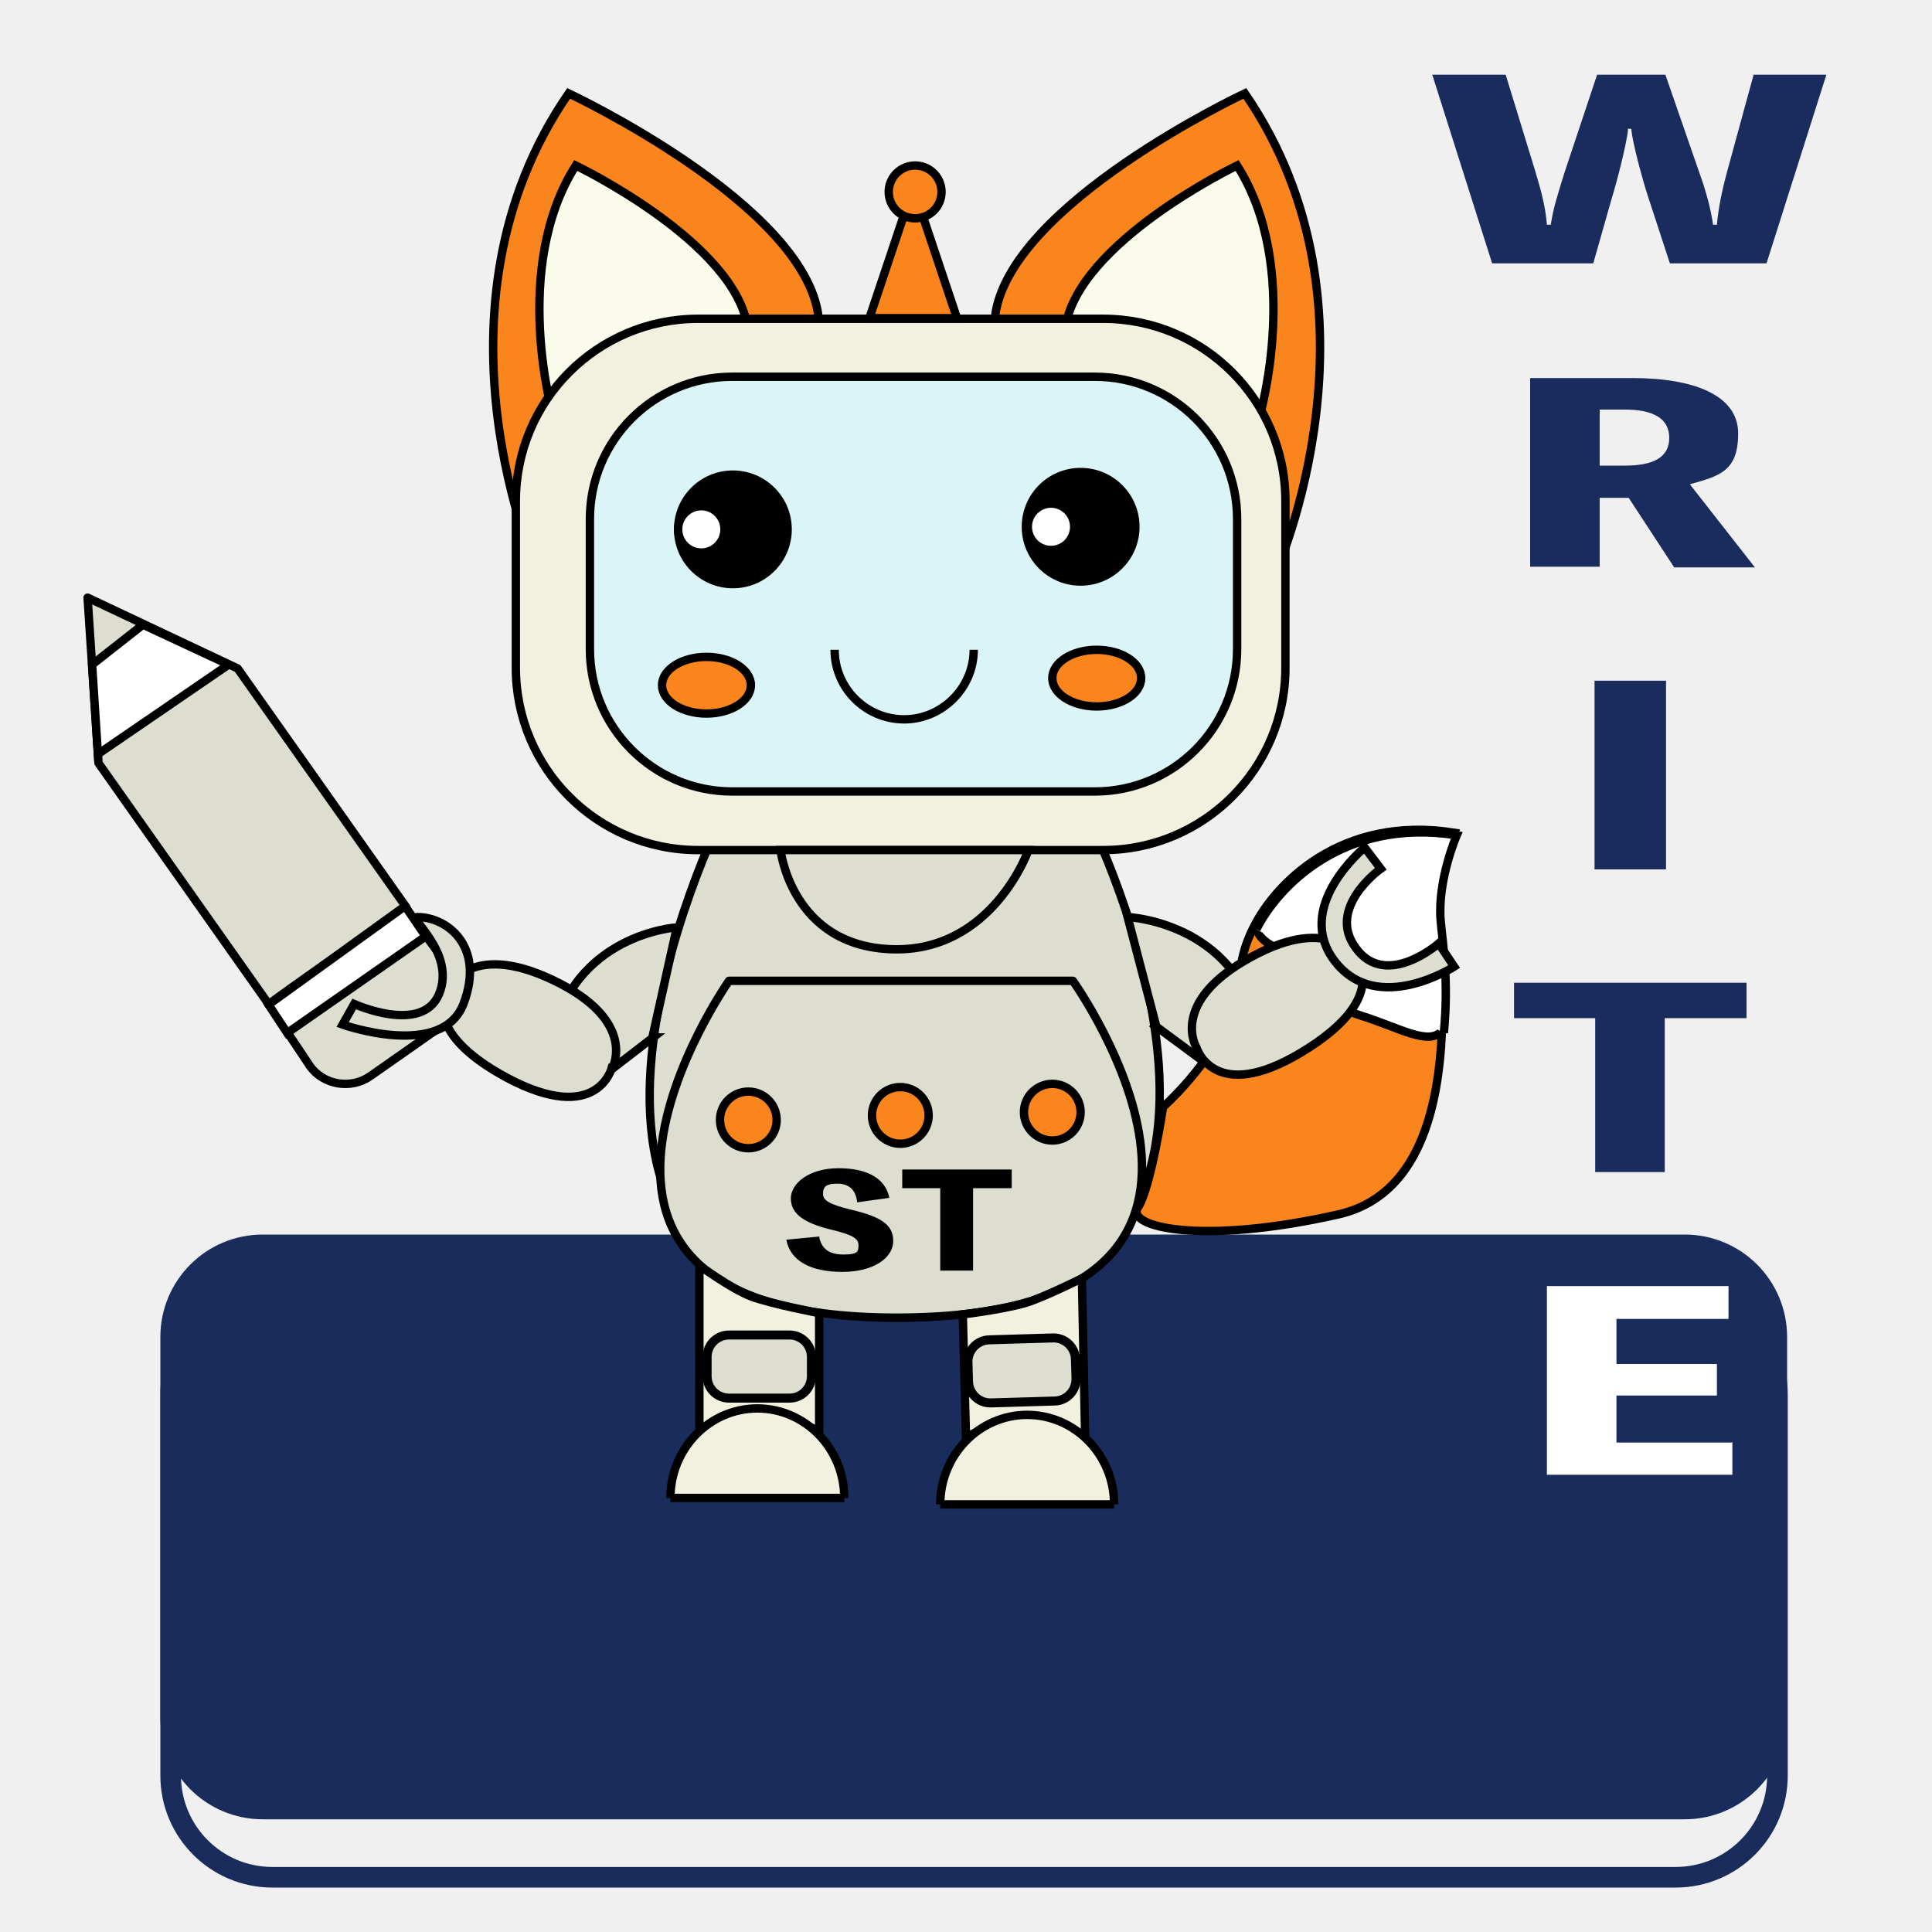
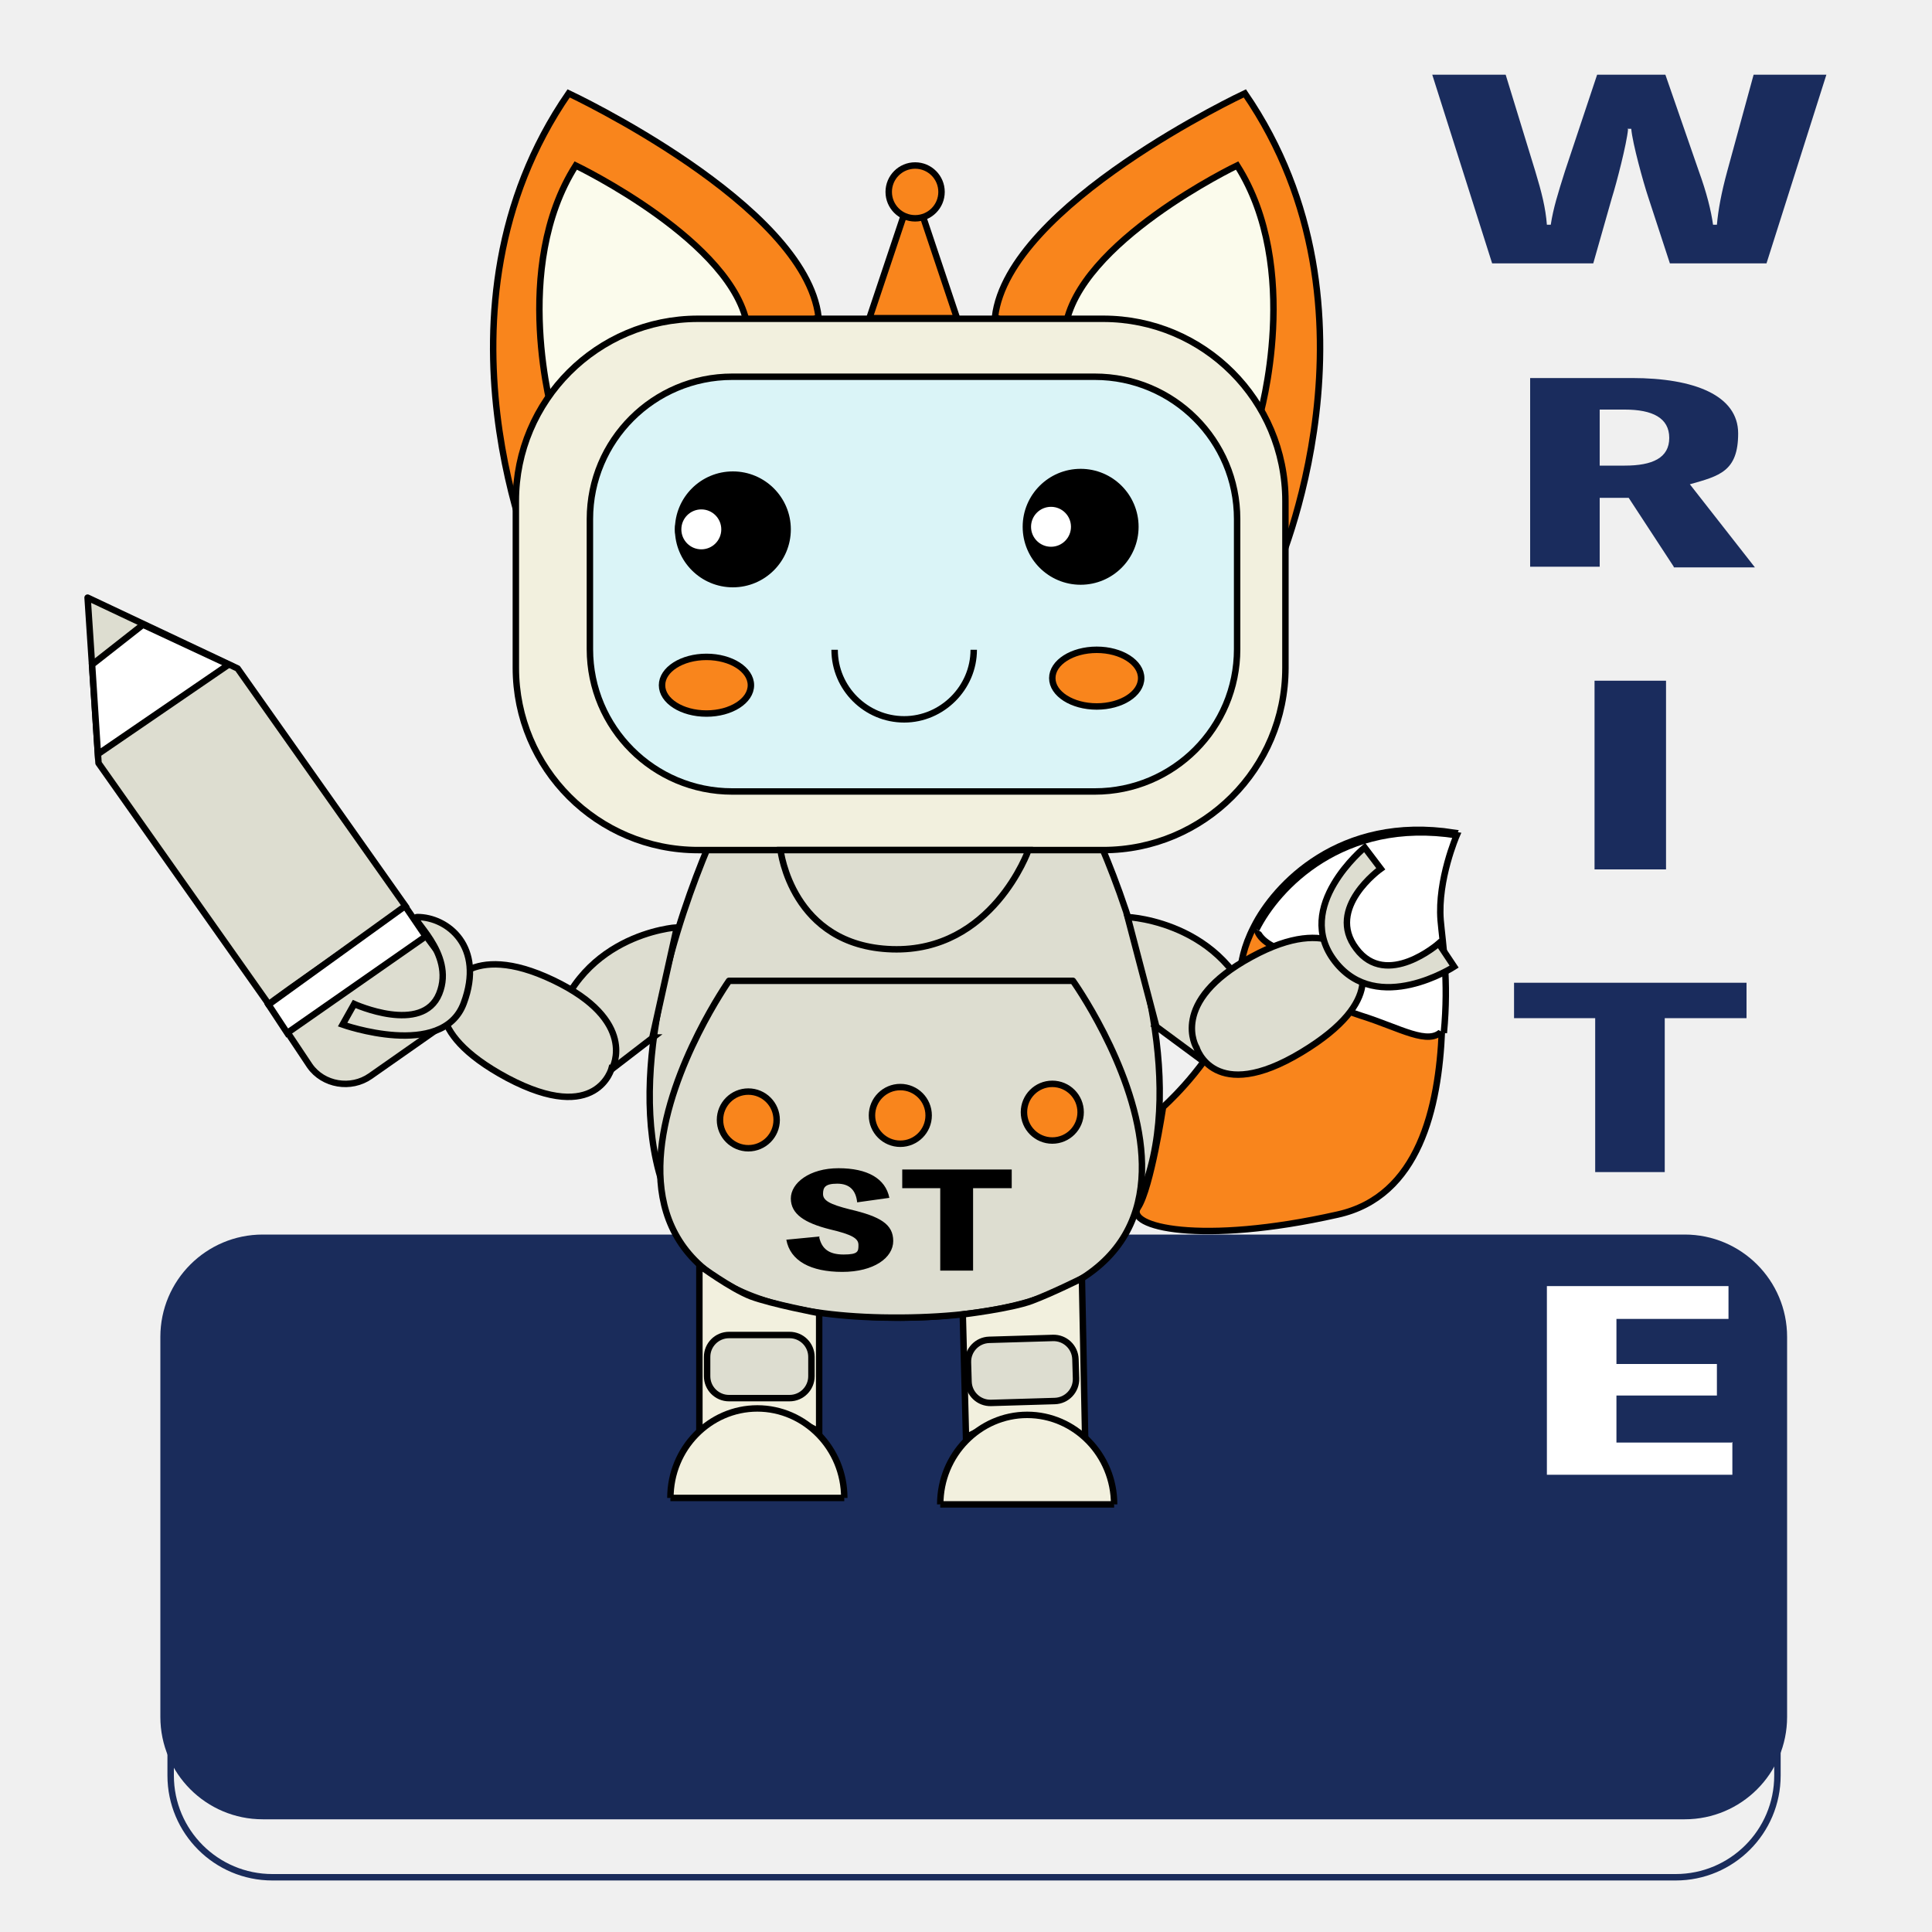
<svg xmlns="http://www.w3.org/2000/svg" id="write_x5F_chara" width="300" height="300" version="1.1" viewBox="0 0 300 300">
  <g>
    <rect x="24.9" y="191.7" width="252.6" height="90.8" rx="15.9" ry="15.9" fill="#1a2c5b" />
-     <rect x="26.5" y="200.7" width="249.5" height="90.8" rx="15.8" ry="15.8" fill="none" stroke="#1a2c5b" strokeMiterlimit="10" stroke-width="3.2" />
+     <rect x="26.5" y="200.7" width="249.5" height="90.8" rx="15.8" ry="15.8" fill="none" stroke="#1a2c5b" strokeMiterlimit="10" strokeWidth="3.2" />
  </g>
  <g>
    <g>
      <g>
        <g>
          <g>
            <g>
-               <path d="M194.7,143.9c3.2-6.4,13.3-17.4,31.1-14.6,0,0-3,6.9-2.5,13.2.2,2.6,1,9.5.6,17.6-.5,11.8-3.5,25.7-16.2,28.5-21.3,4.8-33,1.9-31-1.1s3.9-15.6,3.9-15.6c0,0,5.9-5.2,9.4-12,3.5-6.9,1.4-9.6,4.7-16h0Z" fill="#f9851c" stroke="#000" strokeMiterlimit="10" stroke-width="1.3" />
-               <path d="M195.2,143.4c-.5,1.6,1.4,3.4,4.2,4.2,1.1.3,1.8.8,2.3.5s.5.2.5.5c-1.1,3.1,3,7.2,9.1,9.1,6.1,1.9,10.6,4.8,12.7,2.3" fill="#fff" stroke="#000" strokeMiterlimit="10" stroke-width="1.3" />
-               <path d="M195.1,144.3c3.2-6.4,13.3-17.4,31.1-14.6,0,0-3,6.9-2.5,13.2.3,3.5,1.3,9.2.5,17.5" fill="#fff" stroke="#000" strokeMiterlimit="10" stroke-width="1.3" />
+               <path d="M194.7,143.9c3.2-6.4,13.3-17.4,31.1-14.6,0,0-3,6.9-2.5,13.2.2,2.6,1,9.5.6,17.6-.5,11.8-3.5,25.7-16.2,28.5-21.3,4.8-33,1.9-31-1.1s3.9-15.6,3.9-15.6c0,0,5.9-5.2,9.4-12,3.5-6.9,1.4-9.6,4.7-16h0Z" fill="#f9851c" stroke="#000" strokeMiterlimit="10" strokeWidth="1.3" />
+               <path d="M195.2,143.4c-.5,1.6,1.4,3.4,4.2,4.2,1.1.3,1.8.8,2.3.5s.5.2.5.5c-1.1,3.1,3,7.2,9.1,9.1,6.1,1.9,10.6,4.8,12.7,2.3" fill="#fff" stroke="#000" strokeMiterlimit="10" strokeWidth="1.3" />
+               <path d="M195.1,144.3c3.2-6.4,13.3-17.4,31.1-14.6,0,0-3,6.9-2.5,13.2.3,3.5,1.3,9.2.5,17.5" fill="#fff" stroke="#000" strokeMiterlimit="10" strokeWidth="1.3" />
            </g>
            <g>
-               <path d="M168.7,126.5h-56.5s-39.2,78.8,28.3,78.1c67.4-.6,28.3-78.1,28.3-78.1h-.1Z" fill="#ddddd0" stroke="#000" strokeMiterlimit="10" stroke-width="1.3" />
-               <path d="M166.6,152.3h-53.4s-37,52.7,26.7,52.3c63.8-.4,26.7-52.3,26.7-52.3Z" fill="#ddddd0" stroke="#000" strokeLinecap="round" stroke-linejoin="round" stroke-width="1.3" />
+               <path d="M168.7,126.5h-56.5s-39.2,78.8,28.3,78.1c67.4-.6,28.3-78.1,28.3-78.1h-.1Z" fill="#ddddd0" stroke="#000" strokeMiterlimit="10" strokeWidth="1.3" />
+               <path d="M166.6,152.3h-53.4s-37,52.7,26.7,52.3c63.8-.4,26.7-52.3,26.7-52.3Z" fill="#ddddd0" stroke="#000" strokeLinecap="round" stroke-linejoin="round" strokeWidth="1.3" />
              <g>
-                 <path d="M83.5,88.9s-18.4-40.8,4.8-74.4c0,0,36.7,17.2,38.8,34.7,0,0-22,11.9-22.3,15.4s-21.3,24.4-21.3,24.4h0Z" fill="#f9851c" stroke="#000" strokeMiterlimit="10" stroke-width="1.3" />
-                 <path d="M86,65c-.2-.6-6.7-23.4,3.4-39.3,0,0,24.8,11.9,26.7,25.2,0,0-16.9,2.4-17.7,5.5-.8,3.2-12.5,8.6-12.5,8.6h0Z" fill="#fbfbec" stroke="#000" strokeMiterlimit="10" stroke-width="1.3" />
+                 <path d="M83.5,88.9s-18.4-40.8,4.8-74.4c0,0,36.7,17.2,38.8,34.7,0,0-22,11.9-22.3,15.4s-21.3,24.4-21.3,24.4h0Z" fill="#f9851c" stroke="#000" strokeMiterlimit="10" strokeWidth="1.3" />
+                 <path d="M86,65c-.2-.6-6.7-23.4,3.4-39.3,0,0,24.8,11.9,26.7,25.2,0,0-16.9,2.4-17.7,5.5-.8,3.2-12.5,8.6-12.5,8.6h0Z" fill="#fbfbec" stroke="#000" strokeMiterlimit="10" strokeWidth="1.3" />
              </g>
              <g>
-                 <path d="M198.1,88.9s18.3-40.8-4.8-74.4c0,0-36.7,17.2-38.8,34.7,0,0,22.1,11.9,22.3,15.4s21.3,24.3,21.3,24.3Z" fill="#f9851c" stroke="#000" strokeMiterlimit="10" stroke-width="1.3" />
-                 <path d="M195.5,65c.2-.6,6.7-23.4-3.4-39.3,0,0-24.8,11.9-26.7,25.3,0,0,16.9,2.4,17.7,5.5.8,3.2,12.5,8.5,12.5,8.5h-.1Z" fill="#fbfbec" stroke="#000" strokeMiterlimit="10" stroke-width="1.3" />
+                 <path d="M198.1,88.9s18.3-40.8-4.8-74.4c0,0-36.7,17.2-38.8,34.7,0,0,22.1,11.9,22.3,15.4s21.3,24.3,21.3,24.3Z" fill="#f9851c" stroke="#000" strokeMiterlimit="10" strokeWidth="1.3" />
+                 <path d="M195.5,65c.2-.6,6.7-23.4-3.4-39.3,0,0-24.8,11.9-26.7,25.3,0,0,16.9,2.4,17.7,5.5.8,3.2,12.5,8.5,12.5,8.5h-.1Z" fill="#fbfbec" stroke="#000" strokeMiterlimit="10" strokeWidth="1.3" />
              </g>
-               <rect x="80.1" y="49.5" width="119.5" height="82.5" rx="28.3" ry="28.3" fill="#f2f0de" stroke="#000" strokeMiterlimit="10" stroke-width="1.3" />
-               <rect x="91.6" y="58.5" width="100.5" height="64.4" rx="22.1" ry="22.1" fill="#daf4f7" stroke="#000" strokeMiterlimit="10" stroke-width="1.3" />
-               <circle cx="113.8" cy="82.2" r="8.5" stroke="#000" strokeMiterlimit="10" stroke-width="1.3" />
-               <circle cx="108.9" cy="82.2" r="3.6" fill="#fff" stroke="#000" strokeMiterlimit="10" stroke-width="1.3" />
-               <circle cx="167.8" cy="81.8" r="8.5" stroke="#000" strokeMiterlimit="10" stroke-width="1.3" />
-               <circle cx="163.2" cy="81.8" r="3.6" fill="#fff" stroke="#000" strokeMiterlimit="10" stroke-width="1.3" />
-               <path d="M129.6,100.9c0,6,4.9,10.8,10.8,10.8s10.8-4.9,10.8-10.8" fill="none" stroke="#000" strokeLinecap="round" strokeMiterlimit="10" stroke-width="1.3" />
-               <ellipse cx="170.3" cy="105.3" rx="6.9" ry="4.4" fill="#f9851c" stroke="#000" strokeMiterlimit="10" stroke-width="1.3" />
-               <ellipse cx="109.7" cy="106.4" rx="6.9" ry="4.4" fill="#f9851c" stroke="#000" strokeMiterlimit="10" stroke-width="1.3" />
-               <circle cx="139.8" cy="173.2" r="4.4" fill="#f9851c" stroke="#000" strokeMiterlimit="10" stroke-width="1.3" />
-               <circle cx="163.4" cy="172.7" r="4.4" fill="#f9851c" stroke="#000" strokeMiterlimit="10" stroke-width="1.3" />
-               <circle cx="116.2" cy="173.9" r="4.4" fill="#f9851c" stroke="#000" strokeMiterlimit="10" stroke-width="1.3" />
-               <path d="M159.7,132h-38.5s1.7,14.9,17.3,15.4,21.2-15.4,21.2-15.4Z" fill="#ddddd0" stroke="#000" strokeMiterlimit="10" stroke-width="1.3" />
-               <polygon points="141.8 29.1 148.6 49.4 135 49.4 141.8 29.1" fill="#f9851c" stroke="#000" strokeMiterlimit="10" stroke-width="1.3" />
-               <circle cx="142.1" cy="29.8" r="4.1" fill="#f9851c" stroke="#000" strokeMiterlimit="10" stroke-width="1.3" />
-               <path d="M37,163.9" fill="red" stroke="#000" strokeMiterlimit="10" stroke-width="1.3" />
+               <rect x="80.1" y="49.5" width="119.5" height="82.5" rx="28.3" ry="28.3" fill="#f2f0de" stroke="#000" strokeMiterlimit="10" strokeWidth="1.3" />
+               <rect x="91.6" y="58.5" width="100.5" height="64.4" rx="22.1" ry="22.1" fill="#daf4f7" stroke="#000" strokeMiterlimit="10" strokeWidth="1.3" />
+               <circle cx="113.8" cy="82.2" r="8.5" stroke="#000" strokeMiterlimit="10" strokeWidth="1.3" />
+               <circle cx="108.9" cy="82.2" r="3.6" fill="#fff" stroke="#000" strokeMiterlimit="10" strokeWidth="1.3" />
+               <circle cx="167.8" cy="81.8" r="8.5" stroke="#000" strokeMiterlimit="10" strokeWidth="1.3" />
+               <circle cx="163.2" cy="81.8" r="3.6" fill="#fff" stroke="#000" strokeMiterlimit="10" strokeWidth="1.3" />
+               <path d="M129.6,100.9c0,6,4.9,10.8,10.8,10.8s10.8-4.9,10.8-10.8" fill="none" stroke="#000" strokeLinecap="round" strokeMiterlimit="10" strokeWidth="1.3" />
+               <ellipse cx="170.3" cy="105.3" rx="6.9" ry="4.4" fill="#f9851c" stroke="#000" strokeMiterlimit="10" strokeWidth="1.3" />
+               <ellipse cx="109.7" cy="106.4" rx="6.9" ry="4.4" fill="#f9851c" stroke="#000" strokeMiterlimit="10" strokeWidth="1.3" />
+               <circle cx="139.8" cy="173.2" r="4.4" fill="#f9851c" stroke="#000" strokeMiterlimit="10" strokeWidth="1.3" />
+               <circle cx="163.4" cy="172.7" r="4.4" fill="#f9851c" stroke="#000" strokeMiterlimit="10" strokeWidth="1.3" />
+               <circle cx="116.2" cy="173.9" r="4.4" fill="#f9851c" stroke="#000" strokeMiterlimit="10" strokeWidth="1.3" />
+               <path d="M159.7,132h-38.5s1.7,14.9,17.3,15.4,21.2-15.4,21.2-15.4Z" fill="#ddddd0" stroke="#000" strokeMiterlimit="10" strokeWidth="1.3" />
+               <polygon points="141.8 29.1 148.6 49.4 135 49.4 141.8 29.1" fill="#f9851c" stroke="#000" strokeMiterlimit="10" strokeWidth="1.3" />
+               <circle cx="142.1" cy="29.8" r="4.1" fill="#f9851c" stroke="#000" strokeMiterlimit="10" strokeWidth="1.3" />
+               <path d="M37,163.9" fill="red" stroke="#000" strokeMiterlimit="10" strokeWidth="1.3" />
              <g>
-                 <path d="M168,198.5s-4.6,2.3-7.8,3.5-10.7,2.1-10.7,2.1l.5,19.1s5.8-3.3,9.6-3.4c3.8,0,8.9,3.4,8.9,3.4l-.5-24.7h0Z" fill="#f2f0de" stroke="#000" strokeMiterlimit="10" stroke-width="1.3" />
+                 <path d="M168,198.5s-4.6,2.3-7.8,3.5-10.7,2.1-10.7,2.1l.5,19.1s5.8-3.3,9.6-3.4c3.8,0,8.9,3.4,8.9,3.4l-.5-24.7h0Z" fill="#f2f0de" stroke="#000" strokeMiterlimit="10" strokeWidth="1.3" />
                <g>
-                   <path d="M173,233.6c0-7.7-6.1-13.9-13.5-13.9s-13.5,6.2-13.5,13.9" fill="#f2f0de" stroke="#000" strokeMiterlimit="10" stroke-width="1.3" />
-                   <line x1="173" y1="233.6" x2="146" y2="233.6" fill="none" stroke="#000" strokeLinecap="round" strokeMiterlimit="10" stroke-width="1.3" />
+                   <path d="M173,233.6c0-7.7-6.1-13.9-13.5-13.9s-13.5,6.2-13.5,13.9" fill="#f2f0de" stroke="#000" strokeMiterlimit="10" strokeWidth="1.3" />
+                   <line x1="173" y1="233.6" x2="146" y2="233.6" fill="none" stroke="#000" strokeLinecap="round" strokeMiterlimit="10" strokeWidth="1.3" />
                </g>
              </g>
              <g>
-                 <path d="M108.6,196.5s4.9,3.6,8,4.8c3.2,1.2,10.6,2.6,10.6,2.6v18.4s-5.9-3.3-9.7-3.4c-3.8,0-8.9,3.4-8.9,3.4v-25.8Z" fill="#f2f0de" stroke="#000" strokeMiterlimit="10" stroke-width="1.3" />
+                 <path d="M108.6,196.5s4.9,3.6,8,4.8c3.2,1.2,10.6,2.6,10.6,2.6v18.4s-5.9-3.3-9.7-3.4c-3.8,0-8.9,3.4-8.9,3.4v-25.8Z" fill="#f2f0de" stroke="#000" strokeMiterlimit="10" strokeWidth="1.3" />
                <g>
-                   <path d="M104.1,232.6c0-7.7,6.1-13.9,13.5-13.9s13.5,6.2,13.5,13.9" fill="#f2f0de" stroke="#000" strokeMiterlimit="10" stroke-width="1.3" />
-                   <line x1="104.1" y1="232.6" x2="131.1" y2="232.6" fill="none" stroke="#000" strokeLinecap="round" strokeMiterlimit="10" stroke-width="1.3" />
+                   <path d="M104.1,232.6c0-7.7,6.1-13.9,13.5-13.9s13.5,6.2,13.5,13.9" fill="#f2f0de" stroke="#000" strokeMiterlimit="10" strokeWidth="1.3" />
+                   <line x1="104.1" y1="232.6" x2="131.1" y2="232.6" fill="none" stroke="#000" strokeLinecap="round" strokeMiterlimit="10" strokeWidth="1.3" />
                </g>
              </g>
              <g>
-                 <path d="M179.5,159.2l-4.4-16.8s16.7.7,20.4,17.4l-9.2,4.6-6.9-5.1h0Z" fill="#ddddd0" stroke="#000" strokeMiterlimit="10" stroke-width="1.3" />
-                 <path d="M185.8,162.7s2.7,8.9,16.3.7,8.6-14.2,8.6-14.2c0,0-3.6-7.6-16.4-.6-12.9,7-8.5,14.1-8.5,14.1h0Z" fill="#ddddd0" stroke="#000" strokeMiterlimit="10" stroke-width="1.3" />
+                 <path d="M179.5,159.2l-4.4-16.8s16.7.7,20.4,17.4l-9.2,4.6-6.9-5.1h0Z" fill="#ddddd0" stroke="#000" strokeMiterlimit="10" strokeWidth="1.3" />
+                 <path d="M185.8,162.7s2.7,8.9,16.3.7,8.6-14.2,8.6-14.2c0,0-3.6-7.6-16.4-.6-12.9,7-8.5,14.1-8.5,14.1h0Z" fill="#ddddd0" stroke="#000" strokeMiterlimit="10" strokeWidth="1.3" />
              </g>
            </g>
          </g>
          <g isolation="isolate">
            <g isolation="isolate">
              <path d="M127.2,192.1c.4,1.8,1.5,2.7,3.8,2.7s2.3-.5,2.3-1.5-1-1.6-4.4-2.4c-4-1-6.1-2.4-6.1-4.8s2.9-4.7,7.4-4.7,7.3,1.6,7.9,4.6l-5,.7c-.2-1.9-1.2-2.9-3.1-2.9s-2.2.6-2.2,1.6,1,1.6,4.2,2.4c4.7,1.1,6.7,2.3,6.7,4.9s-3,4.8-7.9,4.8-8.1-1.7-8.7-5l5.2-.5Z" />
              <path d="M157,184.5h-5.9v12.8h-5.1v-12.8h-5.9v-2.9h17v2.9Z" />
            </g>
          </g>
-           <rect x="150.3" y="207.9" width="16.7" height="9.8" rx="3.4" ry="3.4" transform="translate(-6.2 4.8) rotate(-1.7)" fill="#ddddd0" stroke="#000" strokeLinecap="round" stroke-linejoin="round" stroke-width="1.4" />
-           <rect x="109.8" y="207.3" width="16.2" height="9.8" rx="3.4" ry="3.4" fill="#ddddd0" stroke="#000" strokeLinecap="round" stroke-linejoin="round" stroke-width="1.4" />
+           <rect x="150.3" y="207.9" width="16.7" height="9.8" rx="3.4" ry="3.4" transform="translate(-6.2 4.8) rotate(-1.7)" fill="#ddddd0" stroke="#000" strokeLinecap="round" stroke-linejoin="round" strokeWidth="1.4" />
+           <rect x="109.8" y="207.3" width="16.2" height="9.8" rx="3.4" ry="3.4" fill="#ddddd0" stroke="#000" strokeLinecap="round" stroke-linejoin="round" strokeWidth="1.4" />
        </g>
        <g>
-           <path d="M101.3,161.1l3.8-17.1s-16.2,1-19.5,17.7l9.3,4.4,6.5-5h-.1Z" fill="#ddddd0" stroke="#000" strokeMiterlimit="10" stroke-width="1.3" />
-           <path d="M95,165.8s-2.2,9-16.2,1.6c-14-7.5-9.3-13.7-9.3-13.7,0,0,3.2-7.8,16.4-1.5,13.2,6.3,9.2,13.6,9.2,13.6h0Z" fill="#ddddd0" stroke="#000" strokeMiterlimit="10" stroke-width="1.3" />
+           <path d="M101.3,161.1l3.8-17.1s-16.2,1-19.5,17.7l9.3,4.4,6.5-5h-.1Z" fill="#ddddd0" stroke="#000" strokeMiterlimit="10" strokeWidth="1.3" />
+           <path d="M95,165.8s-2.2,9-16.2,1.6c-14-7.5-9.3-13.7-9.3-13.7,0,0,3.2-7.8,16.4-1.5,13.2,6.3,9.2,13.6,9.2,13.6h0Z" fill="#ddddd0" stroke="#000" strokeMiterlimit="10" strokeWidth="1.3" />
        </g>
      </g>
      <g>
-         <path d="M41.7,156c0-.3,21.4-15.1,21.4-15.1l-26.2-37.1-23.3-11,1.7,25.7,26.4,37.4h0Z" fill="#ddddd0" stroke="#000" strokeLinecap="round" stroke-linejoin="round" stroke-width="1.3" />
-         <polygon points="15.2 117.1 35.5 103.2 22.2 97 14.3 103.2 15.2 117.1" fill="#fff" stroke="#000" strokeMiterlimit="10" stroke-width="1.3" />
-         <path d="M65.7,144.7l-22,14.2,4.4,6.6c2.1,3,6.4,3.7,9.4,1.6l10.7-7.5c3-2.1,3.8-6.3,1.6-9.3l-4.2-5.7h0Z" fill="#ddddd0" stroke="#000" strokeMiterlimit="10" stroke-width="1.3" />
-         <polygon points="41.7 156 44.6 160.4 66.1 145.4 62.9 140.7 41.7 156" fill="#fff" stroke="#000" strokeMiterlimit="10" stroke-width="1.3" />
+         <path d="M41.7,156c0-.3,21.4-15.1,21.4-15.1l-26.2-37.1-23.3-11,1.7,25.7,26.4,37.4h0Z" fill="#ddddd0" stroke="#000" strokeLinecap="round" stroke-linejoin="round" strokeWidth="1.3" />
+         <polygon points="15.2 117.1 35.5 103.2 22.2 97 14.3 103.2 15.2 117.1" fill="#fff" stroke="#000" strokeMiterlimit="10" strokeWidth="1.3" />
+         <path d="M65.7,144.7l-22,14.2,4.4,6.6c2.1,3,6.4,3.7,9.4,1.6l10.7-7.5c3-2.1,3.8-6.3,1.6-9.3l-4.2-5.7h0Z" fill="#ddddd0" stroke="#000" strokeMiterlimit="10" strokeWidth="1.3" />
+         <polygon points="41.7 156 44.6 160.4 66.1 145.4 62.9 140.7 41.7 156" fill="#fff" stroke="#000" strokeMiterlimit="10" strokeWidth="1.3" />
      </g>
-       <path d="M64.8,142.4c4.7,0,10.5,4.6,7.2,13.4-3.3,8.8-18.8,3.3-18.8,3.3l1.8-3.2s10.6,4.8,13.2-1.6c2.6-6.4-5-11.9-3.4-11.9Z" fill="#ddddd0" stroke="#000" strokeMiterlimit="10" stroke-width="1.3" />
-       <path d="M223.4,146.5l2.4,3.6s-11.9,7.7-18.5-.8,4.6-17.7,4.6-17.7l2.5,3.3s-8.6,6.1-3.8,12.4c4.7,6.3,12.8-.8,12.8-.8Z" fill="#ddddd0" stroke="#000" strokeMiterlimit="10" stroke-width="1.3" />
+       <path d="M64.8,142.4c4.7,0,10.5,4.6,7.2,13.4-3.3,8.8-18.8,3.3-18.8,3.3l1.8-3.2s10.6,4.8,13.2-1.6c2.6-6.4-5-11.9-3.4-11.9Z" fill="#ddddd0" stroke="#000" strokeMiterlimit="10" strokeWidth="1.3" />
+       <path d="M223.4,146.5l2.4,3.6s-11.9,7.7-18.5-.8,4.6-17.7,4.6-17.7l2.5,3.3s-8.6,6.1-3.8,12.4c4.7,6.3,12.8-.8,12.8-.8Z" fill="#ddddd0" stroke="#000" strokeMiterlimit="10" strokeWidth="1.3" />
    </g>
    <g isolation="isolate">
      <g isolation="isolate">
        <path d="M252.8,20.1c-.2,2.2-1.8,8.4-2.5,10.6l-2.9,10.2h-15.7l-9.3-29.3h11.4l4.6,15c1,3.3,1.6,5.7,1.8,8.3h.6c.4-2.6,1.1-4.8,2.2-8.3l5-15h10.6l5.2,15c1.2,3.3,1.9,6.1,2.2,8.3h.6c.2-2.3.7-5,1.6-8.3l4.1-15h11.3l-9.3,29.3h-15l-3.4-10.4c-.7-2.1-2.4-8.2-2.6-10.5h-.6Z" fill="#1a2c5d" />
      </g>
      <g isolation="isolate">
        <path d="M259.9,88l-7-10.7h-4.5v10.7h-10.8v-29.3h15.8c9.7,0,16.5,2.7,16.5,8.6s-2.9,6.6-7.5,7.9l10.1,12.9h-12.6ZM248.4,72.3h3.9c4.3,0,6.9-1.2,6.9-4.3s-2.6-4.4-6.9-4.4h-3.9v8.7Z" fill="#1a2c5d" />
      </g>
      <g isolation="isolate">
        <path d="M258.7,135h-11.1v-29.3h11.1v29.3Z" fill="#1a2c5d" />
      </g>
      <g isolation="isolate">
        <path d="M271.1,158.1h-12.6v23.9h-10.8v-23.9h-12.6v-5.5h36.1v5.5Z" fill="#1a2c5d" />
      </g>
      <g isolation="isolate">
        <path d="M269,223.9v5.1h-28.8v-29.3h28.2v5.1h-17.4v7h15.6v4.9h-15.6v7.3h17.9Z" fill="#fff" />
      </g>
    </g>
  </g>
</svg>
